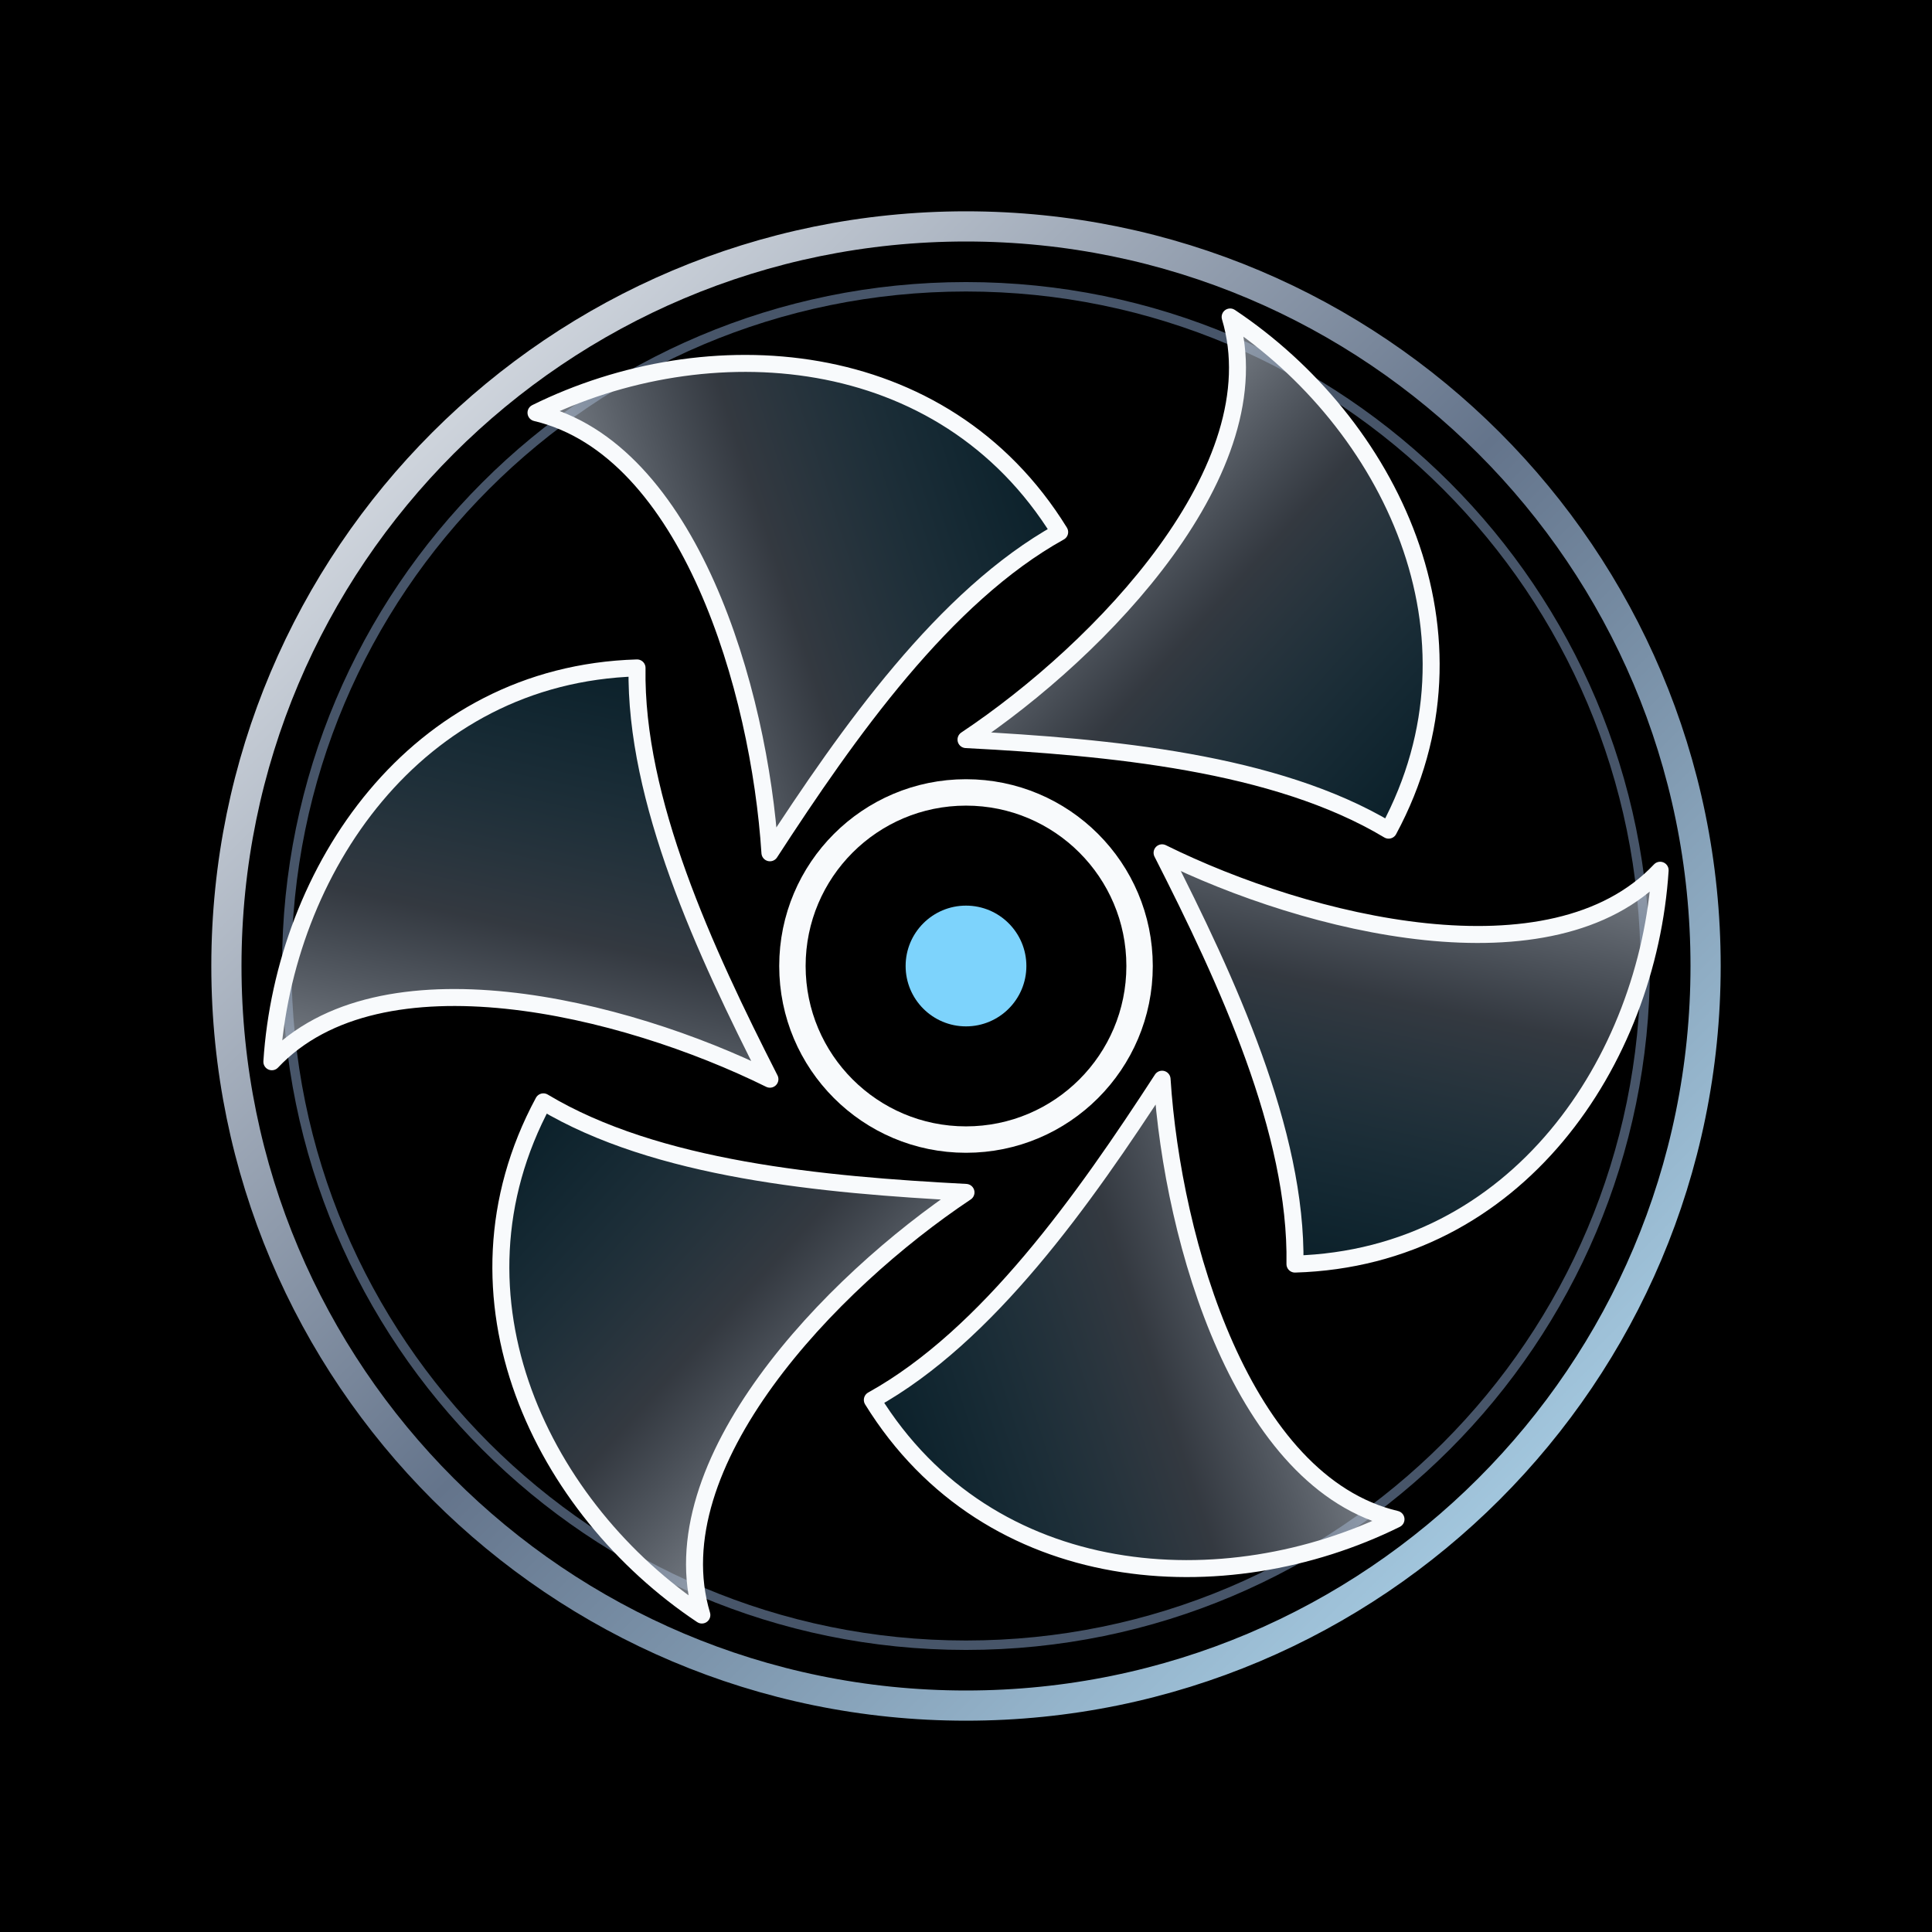
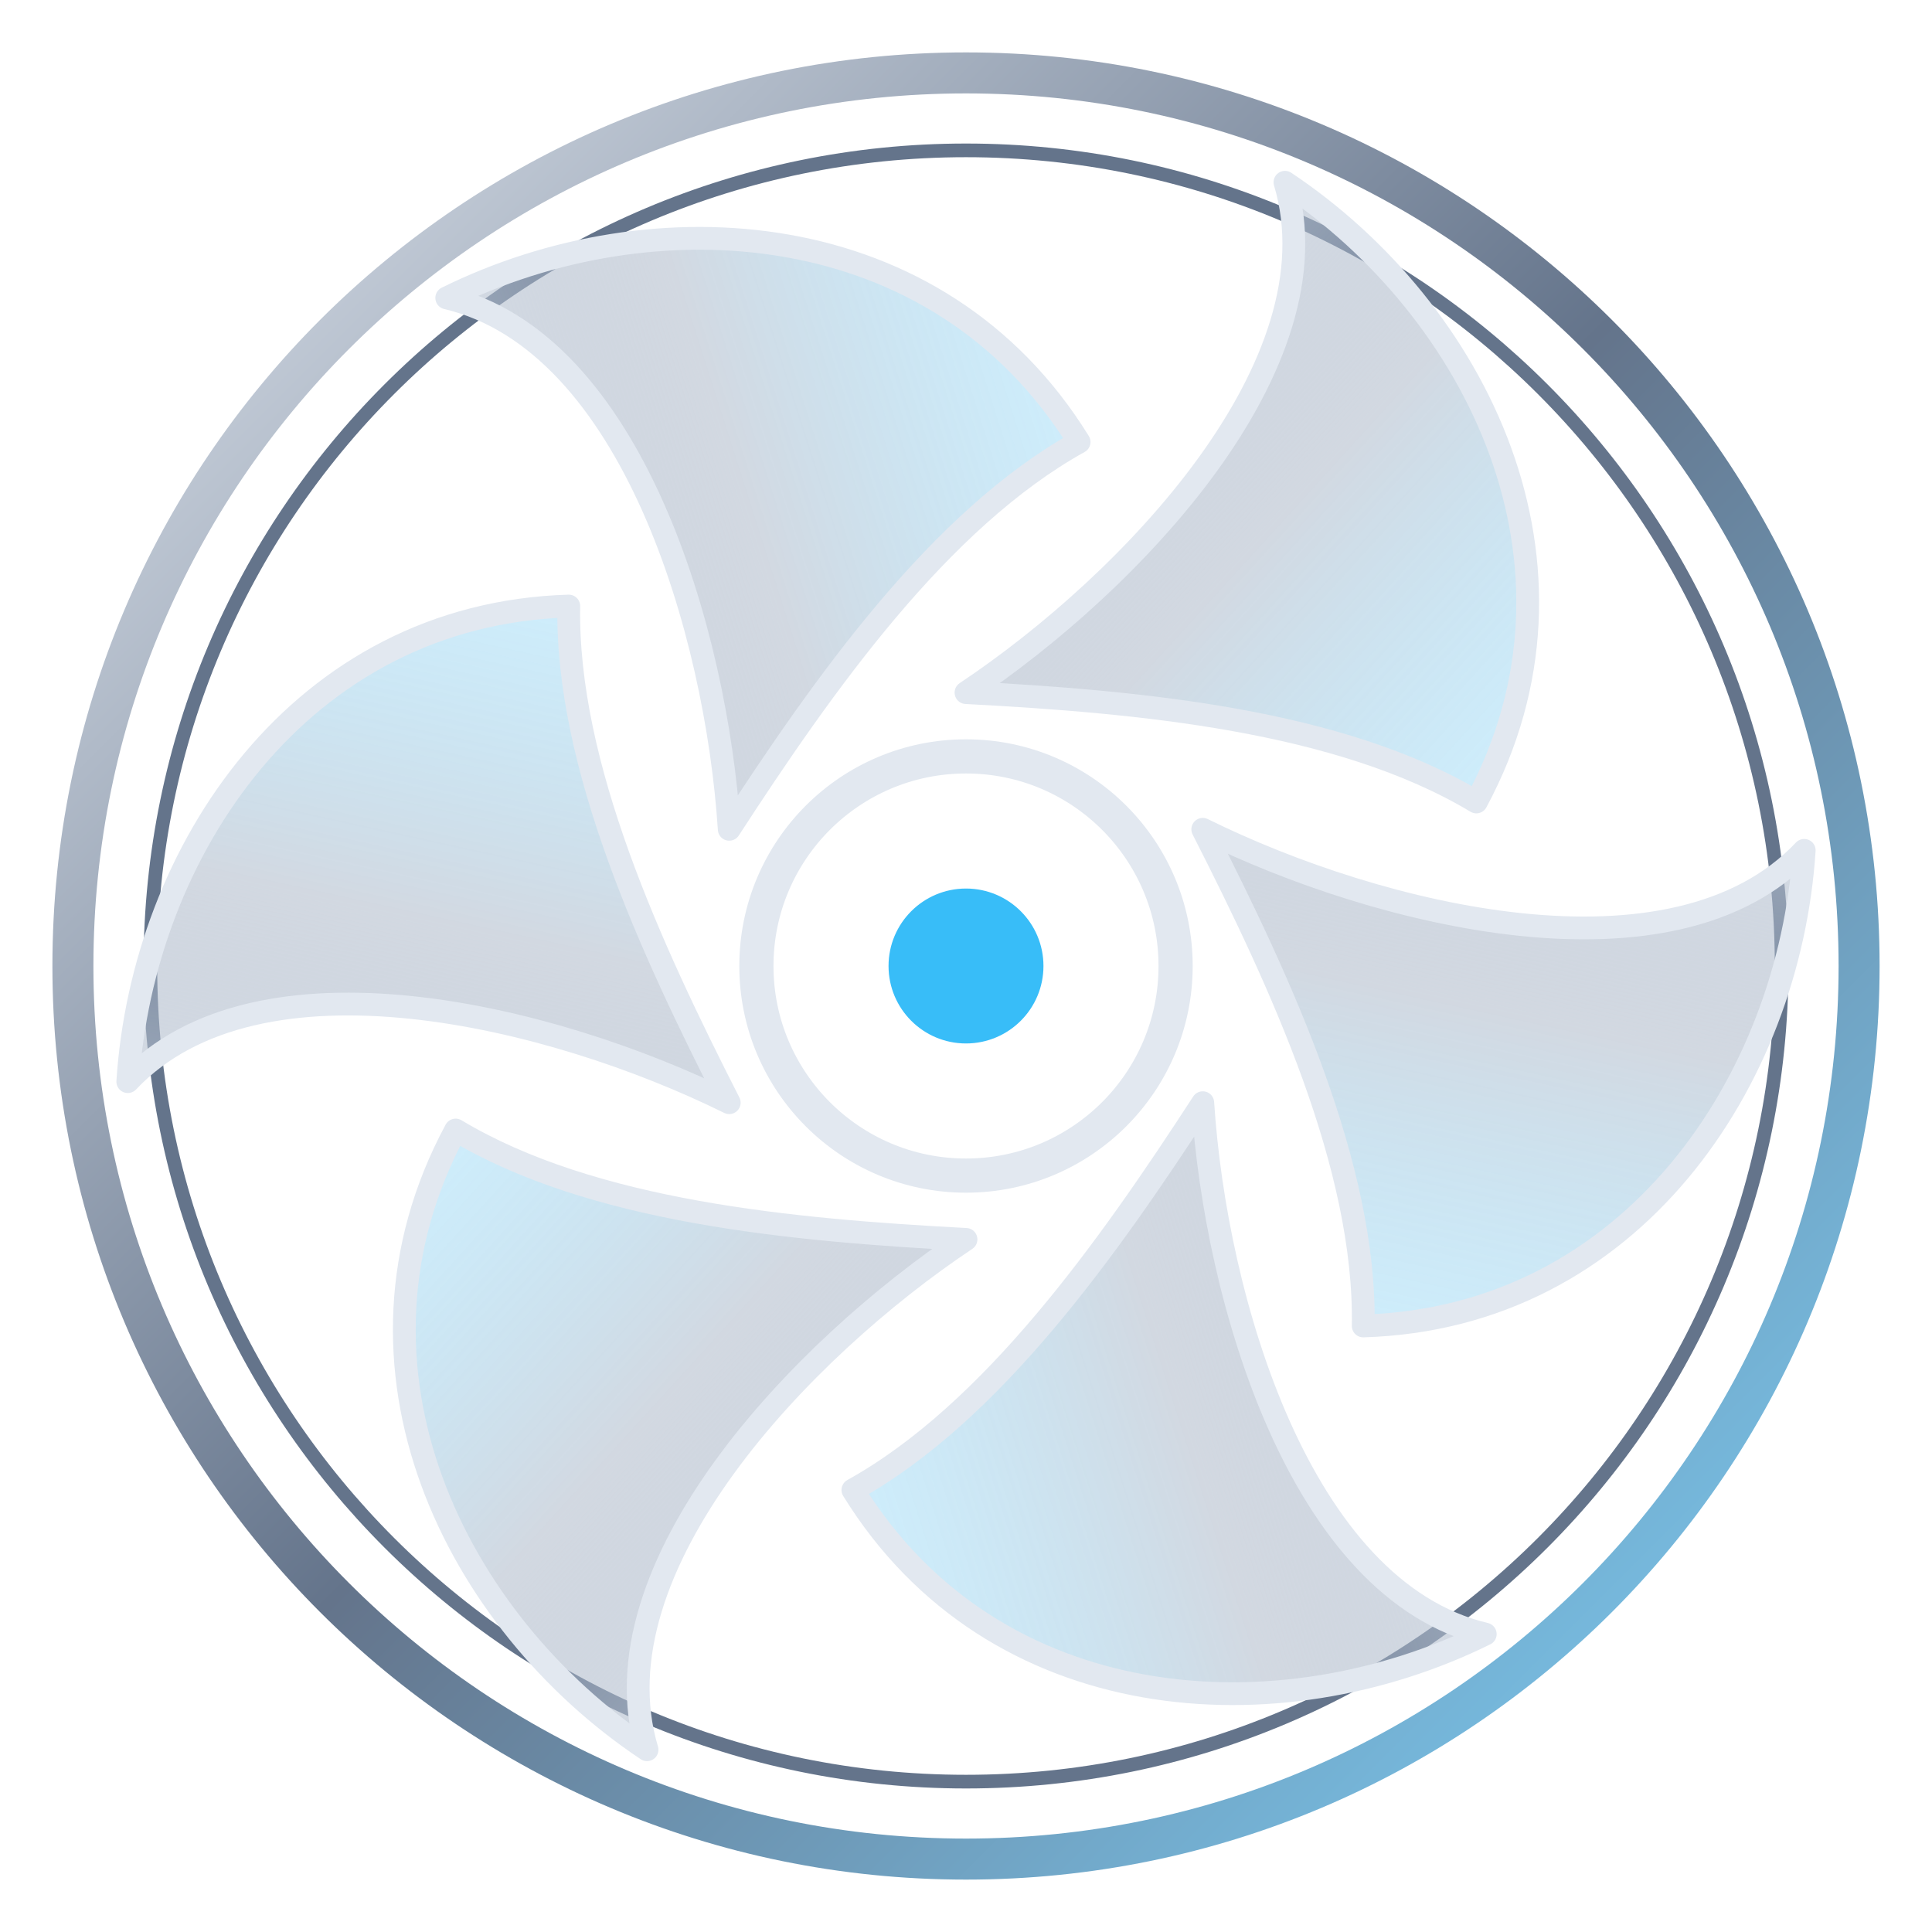
- <svg xmlns="http://www.w3.org/2000/svg" viewBox="0 0 512 512" width="512" height="512" fill="none">
-   <rect width="512" height="512" fill="#000000" />
+ <svg xmlns="http://www.w3.org/2000/svg" viewBox="44 44 424 424" width="512" height="512" fill="none">
  <defs>
    <linearGradient id="tb-blade" x1="0" y1="0" x2="1" y2="1">
-       <stop offset="0%" stop-color="#F8FAFC" stop-opacity="0.95" />
-       <stop offset="55%" stop-color="#94A3B8" stop-opacity="0.35" />
-       <stop offset="100%" stop-color="#38BDF8" stop-opacity="0.15" />
+       <stop offset="0%" stop-color="#E2E8F0" stop-opacity="0.88" />
+       <stop offset="55%" stop-color="#94A3B8" stop-opacity="0.42" />
+       <stop offset="100%" stop-color="#38BDF8" stop-opacity="0.24" />
    </linearGradient>
    <linearGradient id="tb-ring" x1="0" y1="0" x2="1" y2="1">
-       <stop offset="0%" stop-color="#F8FAFC" />
+       <stop offset="0%" stop-color="#E2E8F0" />
      <stop offset="50%" stop-color="#64748B" />
-       <stop offset="100%" stop-color="#BAE6FD" />
+       <stop offset="100%" stop-color="#7DD3FC" />
    </linearGradient>
  </defs>
-   <circle cx="256" cy="256" r="196" stroke="url(#tb-ring)" stroke-width="8" />
-   <circle cx="256" cy="256" r="180" stroke="#475569" stroke-width="2.5" />
+   <circle cx="256" cy="256" r="196" stroke="url(#tb-ring)" stroke-width="9" />
+   <circle cx="256" cy="256" r="179" stroke="#64748B" stroke-width="3" />
  <g>
    <g transform="rotate(0 256 256)">
-       <path d="M 256 196 C 292 172, 338 124, 326 84 C 368 112, 396 168, 368 220 C 338 202, 294 198, 256 196 Z" fill="url(#tb-blade)" stroke="#F8FAFC" stroke-width="4.5" stroke-linejoin="round" />
+       <path d="M 256 196 C 292 172, 338 124, 326 84 C 368 112, 396 168, 368 220 C 338 202, 294 198, 256 196 Z" fill="url(#tb-blade)" stroke="#E2E8F0" stroke-width="5" stroke-linejoin="round" />
    </g>
    <g transform="rotate(60 256 256)">
-       <path d="M 256 196 C 292 172, 338 124, 326 84 C 368 112, 396 168, 368 220 C 338 202, 294 198, 256 196 Z" fill="url(#tb-blade)" stroke="#F8FAFC" stroke-width="4.5" stroke-linejoin="round" />
+       <path d="M 256 196 C 292 172, 338 124, 326 84 C 368 112, 396 168, 368 220 C 338 202, 294 198, 256 196 Z" fill="url(#tb-blade)" stroke="#E2E8F0" stroke-width="5" stroke-linejoin="round" />
    </g>
    <g transform="rotate(120 256 256)">
-       <path d="M 256 196 C 292 172, 338 124, 326 84 C 368 112, 396 168, 368 220 C 338 202, 294 198, 256 196 Z" fill="url(#tb-blade)" stroke="#F8FAFC" stroke-width="4.5" stroke-linejoin="round" />
+       <path d="M 256 196 C 292 172, 338 124, 326 84 C 368 112, 396 168, 368 220 C 338 202, 294 198, 256 196 Z" fill="url(#tb-blade)" stroke="#E2E8F0" stroke-width="5" stroke-linejoin="round" />
    </g>
    <g transform="rotate(180 256 256)">
-       <path d="M 256 196 C 292 172, 338 124, 326 84 C 368 112, 396 168, 368 220 C 338 202, 294 198, 256 196 Z" fill="url(#tb-blade)" stroke="#F8FAFC" stroke-width="4.5" stroke-linejoin="round" />
+       <path d="M 256 196 C 292 172, 338 124, 326 84 C 368 112, 396 168, 368 220 C 338 202, 294 198, 256 196 Z" fill="url(#tb-blade)" stroke="#E2E8F0" stroke-width="5" stroke-linejoin="round" />
    </g>
    <g transform="rotate(240 256 256)">
-       <path d="M 256 196 C 292 172, 338 124, 326 84 C 368 112, 396 168, 368 220 C 338 202, 294 198, 256 196 Z" fill="url(#tb-blade)" stroke="#F8FAFC" stroke-width="4.5" stroke-linejoin="round" />
+       <path d="M 256 196 C 292 172, 338 124, 326 84 C 368 112, 396 168, 368 220 C 338 202, 294 198, 256 196 Z" fill="url(#tb-blade)" stroke="#E2E8F0" stroke-width="5" stroke-linejoin="round" />
    </g>
    <g transform="rotate(300 256 256)">
-       <path d="M 256 196 C 292 172, 338 124, 326 84 C 368 112, 396 168, 368 220 C 338 202, 294 198, 256 196 Z" fill="url(#tb-blade)" stroke="#F8FAFC" stroke-width="4.5" stroke-linejoin="round" />
+       <path d="M 256 196 C 292 172, 338 124, 326 84 C 368 112, 396 168, 368 220 C 338 202, 294 198, 256 196 Z" fill="url(#tb-blade)" stroke="#E2E8F0" stroke-width="5" stroke-linejoin="round" />
    </g>
  </g>
-   <circle cx="256" cy="256" r="46" fill="#000000" stroke="#F8FAFC" stroke-width="7" />
-   <circle cx="256" cy="256" r="16" fill="#7DD3FC" />
+   <circle cx="256" cy="256" r="46" stroke="#E2E8F0" stroke-width="7.5" />
+   <circle cx="256" cy="256" r="17" fill="#38BDF8" />
</svg>
